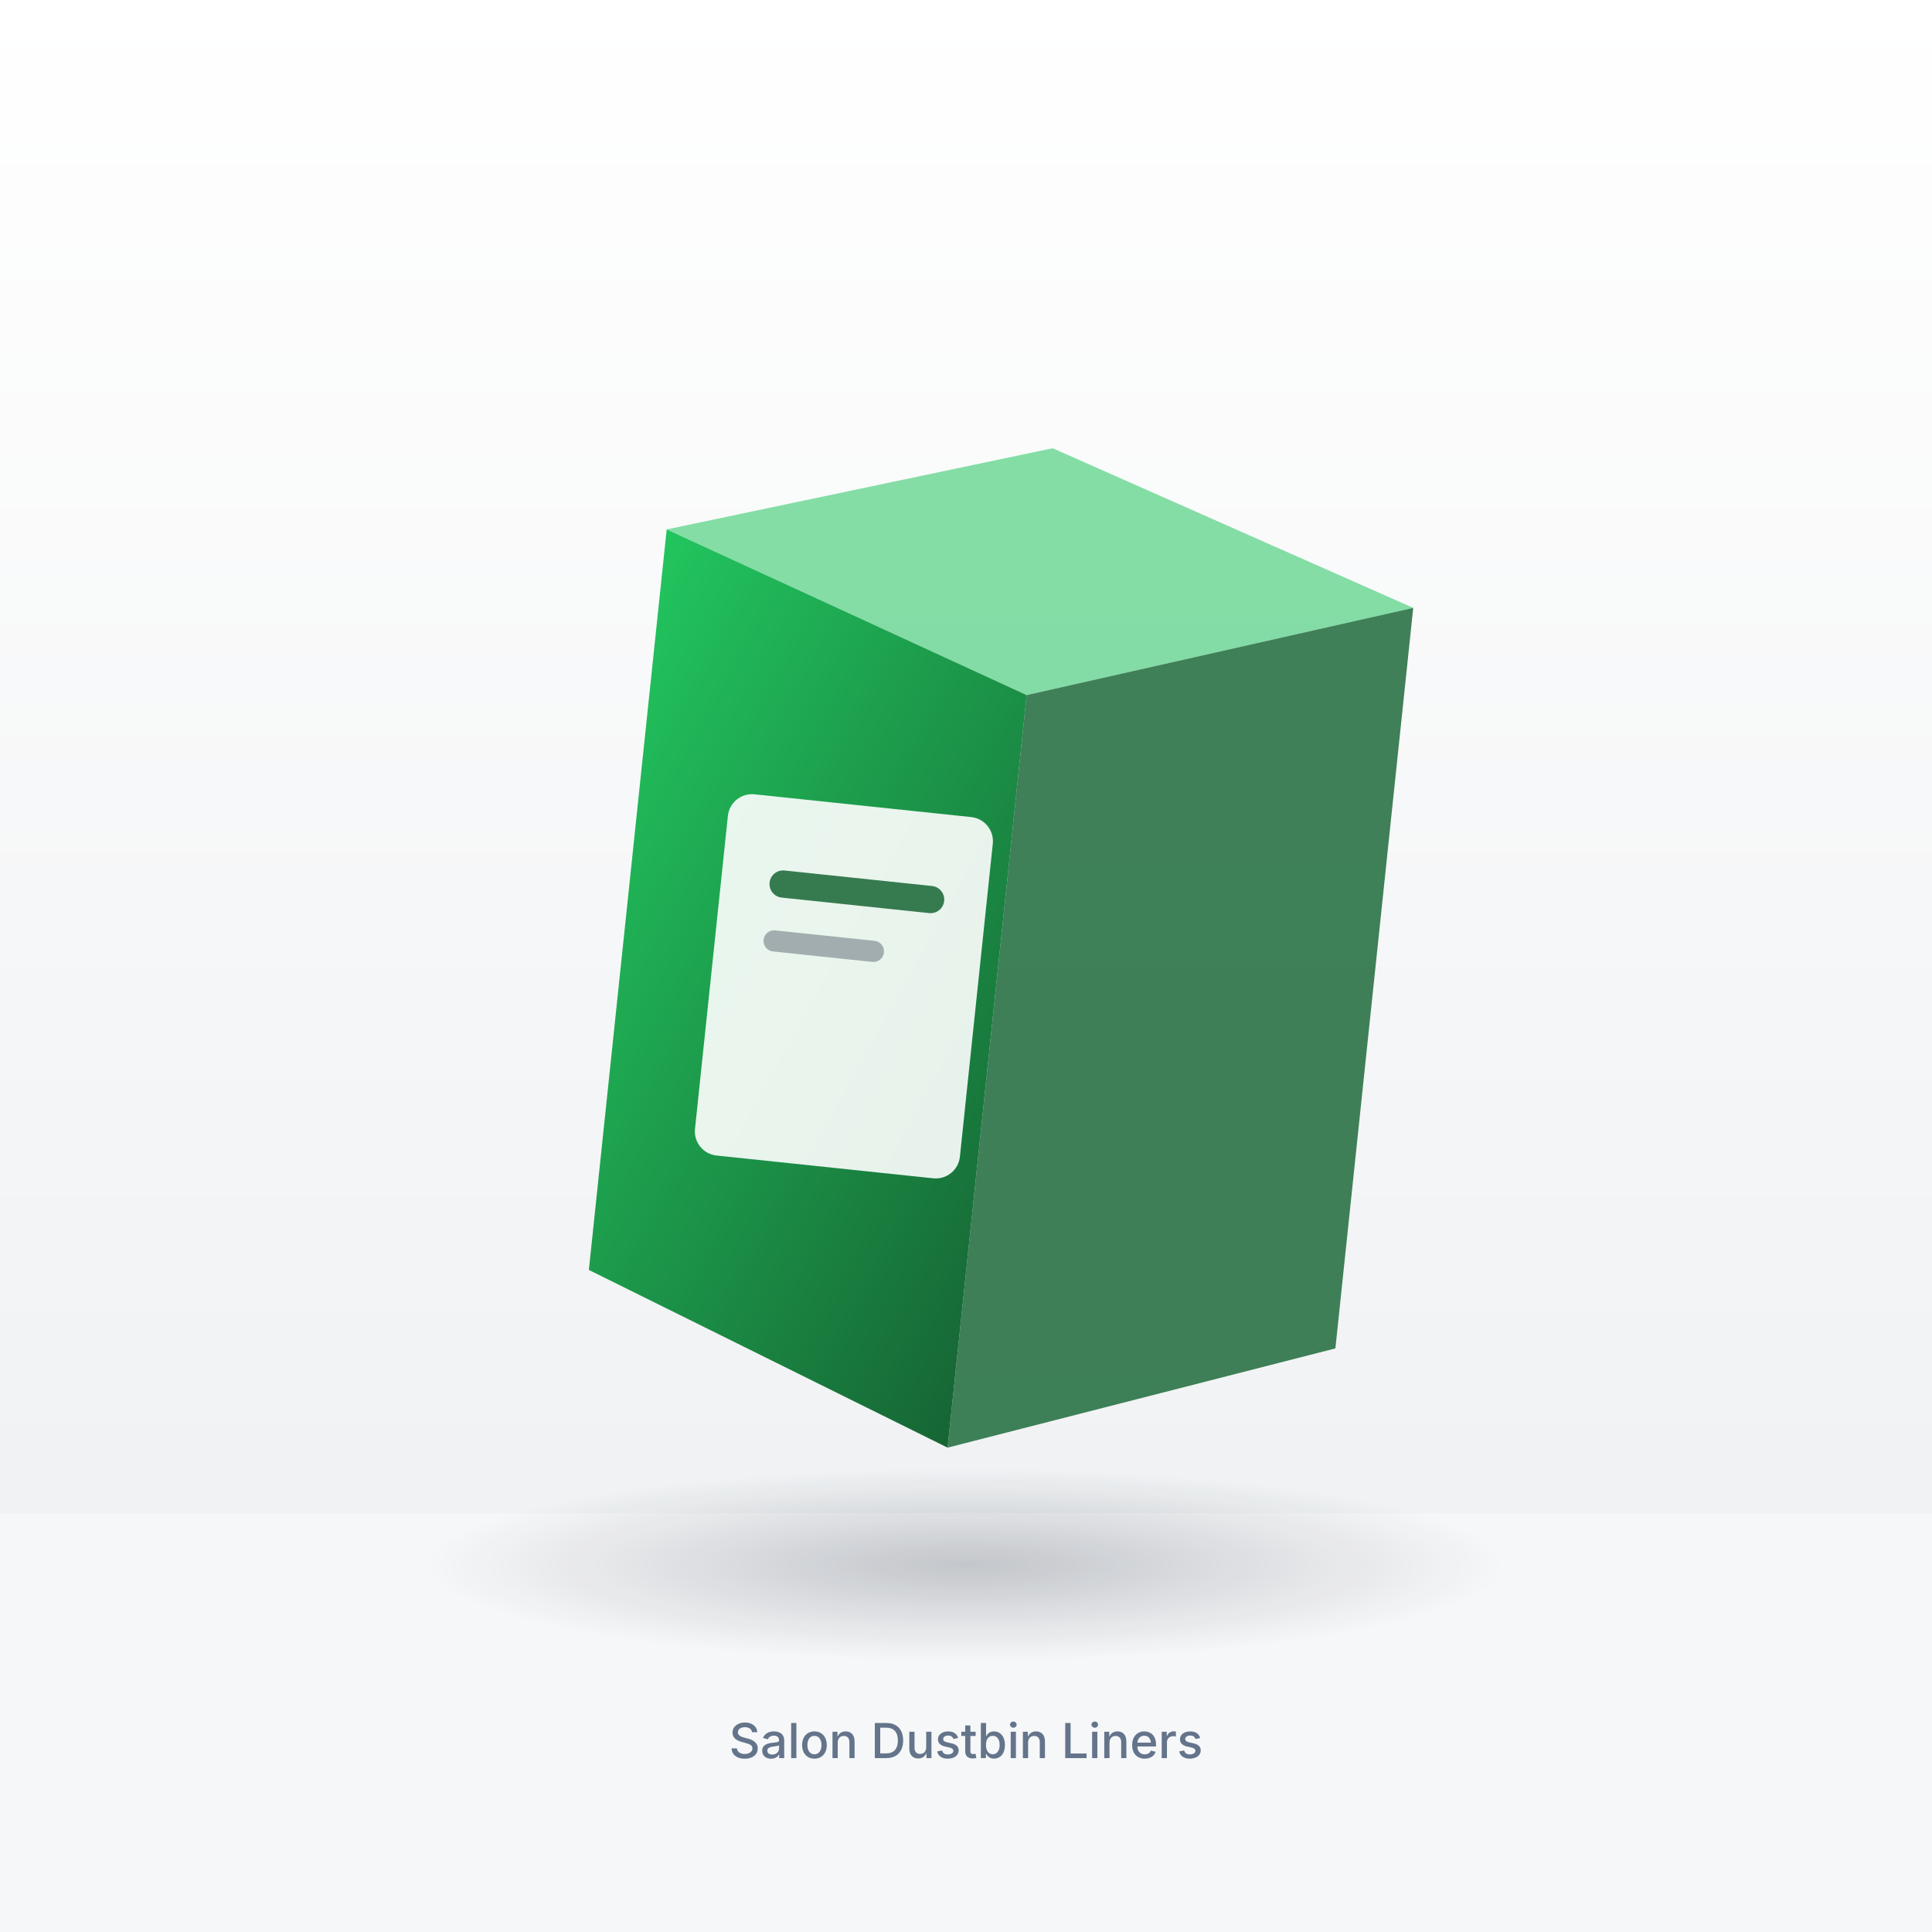
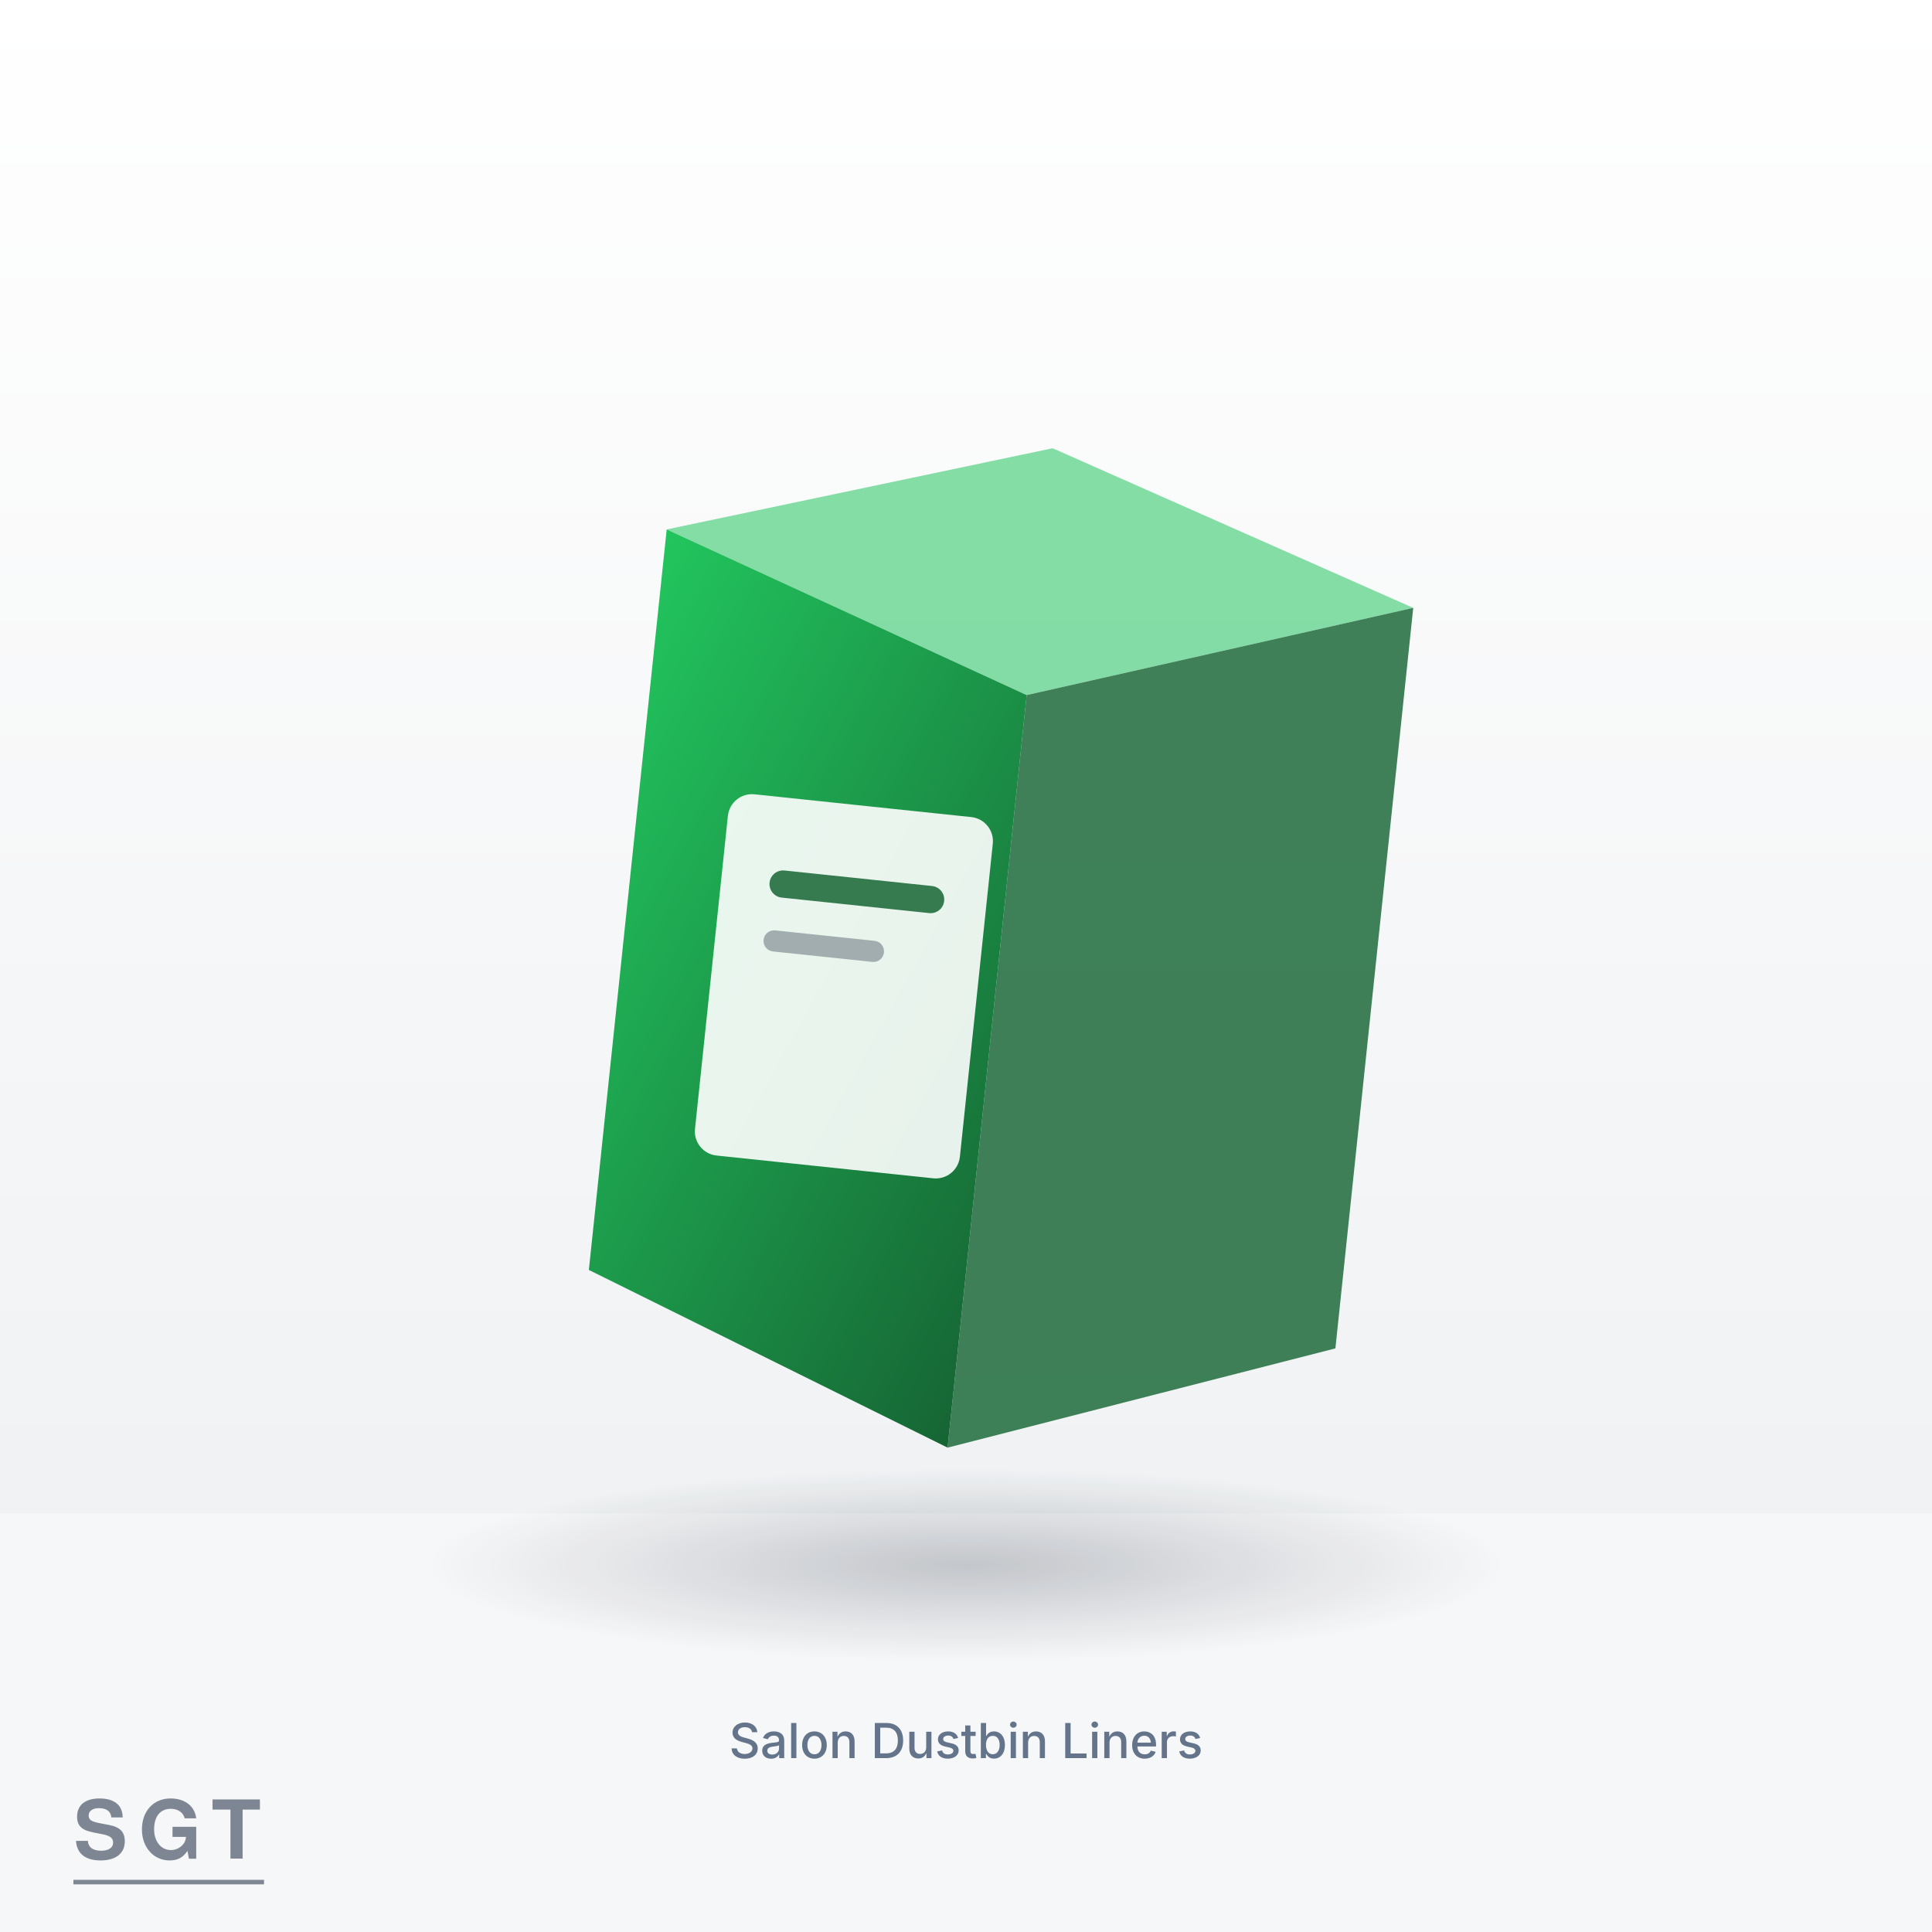
<svg xmlns="http://www.w3.org/2000/svg" viewBox="0 0 600 600" width="600" height="600" role="img" aria-label="Salon Dustbin Liners — Cleaning &amp; Hygiene">
  <defs>
    <linearGradient id="bg" x1="0" y1="0" x2="0" y2="1">
      <stop offset="0%" stop-color="#ffffff" />
      <stop offset="100%" stop-color="#eceef0" />
    </linearGradient>
    <linearGradient id="body" x1="0" y1="0" x2="1" y2="1">
      <stop offset="0%" stop-color="#22c55e" />
      <stop offset="100%" stop-color="#166534" />
    </linearGradient>
    <linearGradient id="stroke" x1="0" y1="0" x2="1" y2="1">
      <stop offset="0%" stop-color="#22c55e" />
      <stop offset="100%" stop-color="#166534" />
    </linearGradient>
    <radialGradient id="shadow" cx="50%" cy="50%">
      <stop offset="0%" stop-color="#0f172a" stop-opacity="0.22" />
      <stop offset="100%" stop-color="#0f172a" stop-opacity="0" />
    </radialGradient>
  </defs>
  <rect width="600" height="600" fill="url(#bg)" />
  <rect y="470" width="600" height="130" fill="#f6f7f8" />
  <ellipse cx="300" cy="486" rx="168" ry="30" fill="url(#shadow)" />
  <g transform="translate(310 300) rotate(6) scale(0.94) translate(-300 -300)">
    <path d="M176 168l124-40 124 40-124 42z" fill="#22c55e" opacity="0.55" />
    <path d="M176 168l124 42v250l-124-46z" fill="url(#body)" />
    <path d="M424 168l-124 42v250l124-46z" fill="#166534" opacity="0.82" />
    <rect x="206" y="252" width="88" height="120" rx="8" fill="#ffffff" opacity="0.9" />
    <rect x="222" y="276" width="58" height="9" rx="4.5" fill="#166534" opacity="0.85" />
    <rect x="222" y="296" width="40" height="7" rx="3.5" fill="#1e293b" opacity="0.35" />
  </g>
  <text x="300" y="546" font-family="ui-sans-serif,system-ui,-apple-system,sans-serif" font-size="15" font-weight="500" fill="#64748b" text-anchor="middle">Salon Dustbin Liners</text>
+   <g id="sgt-mark" opacity="0.62">
+     <text x="22.8" y="577.2" fill="#334155" font-family="Helvetica Neue, Helvetica, Arial, sans-serif" font-size="25.2" font-weight="600" letter-spacing="3.53">SGT</text>
+     <rect x="22.8" y="583.8" width="59.2" height="1.4" fill="#334155" />
+   </g>
</svg>
